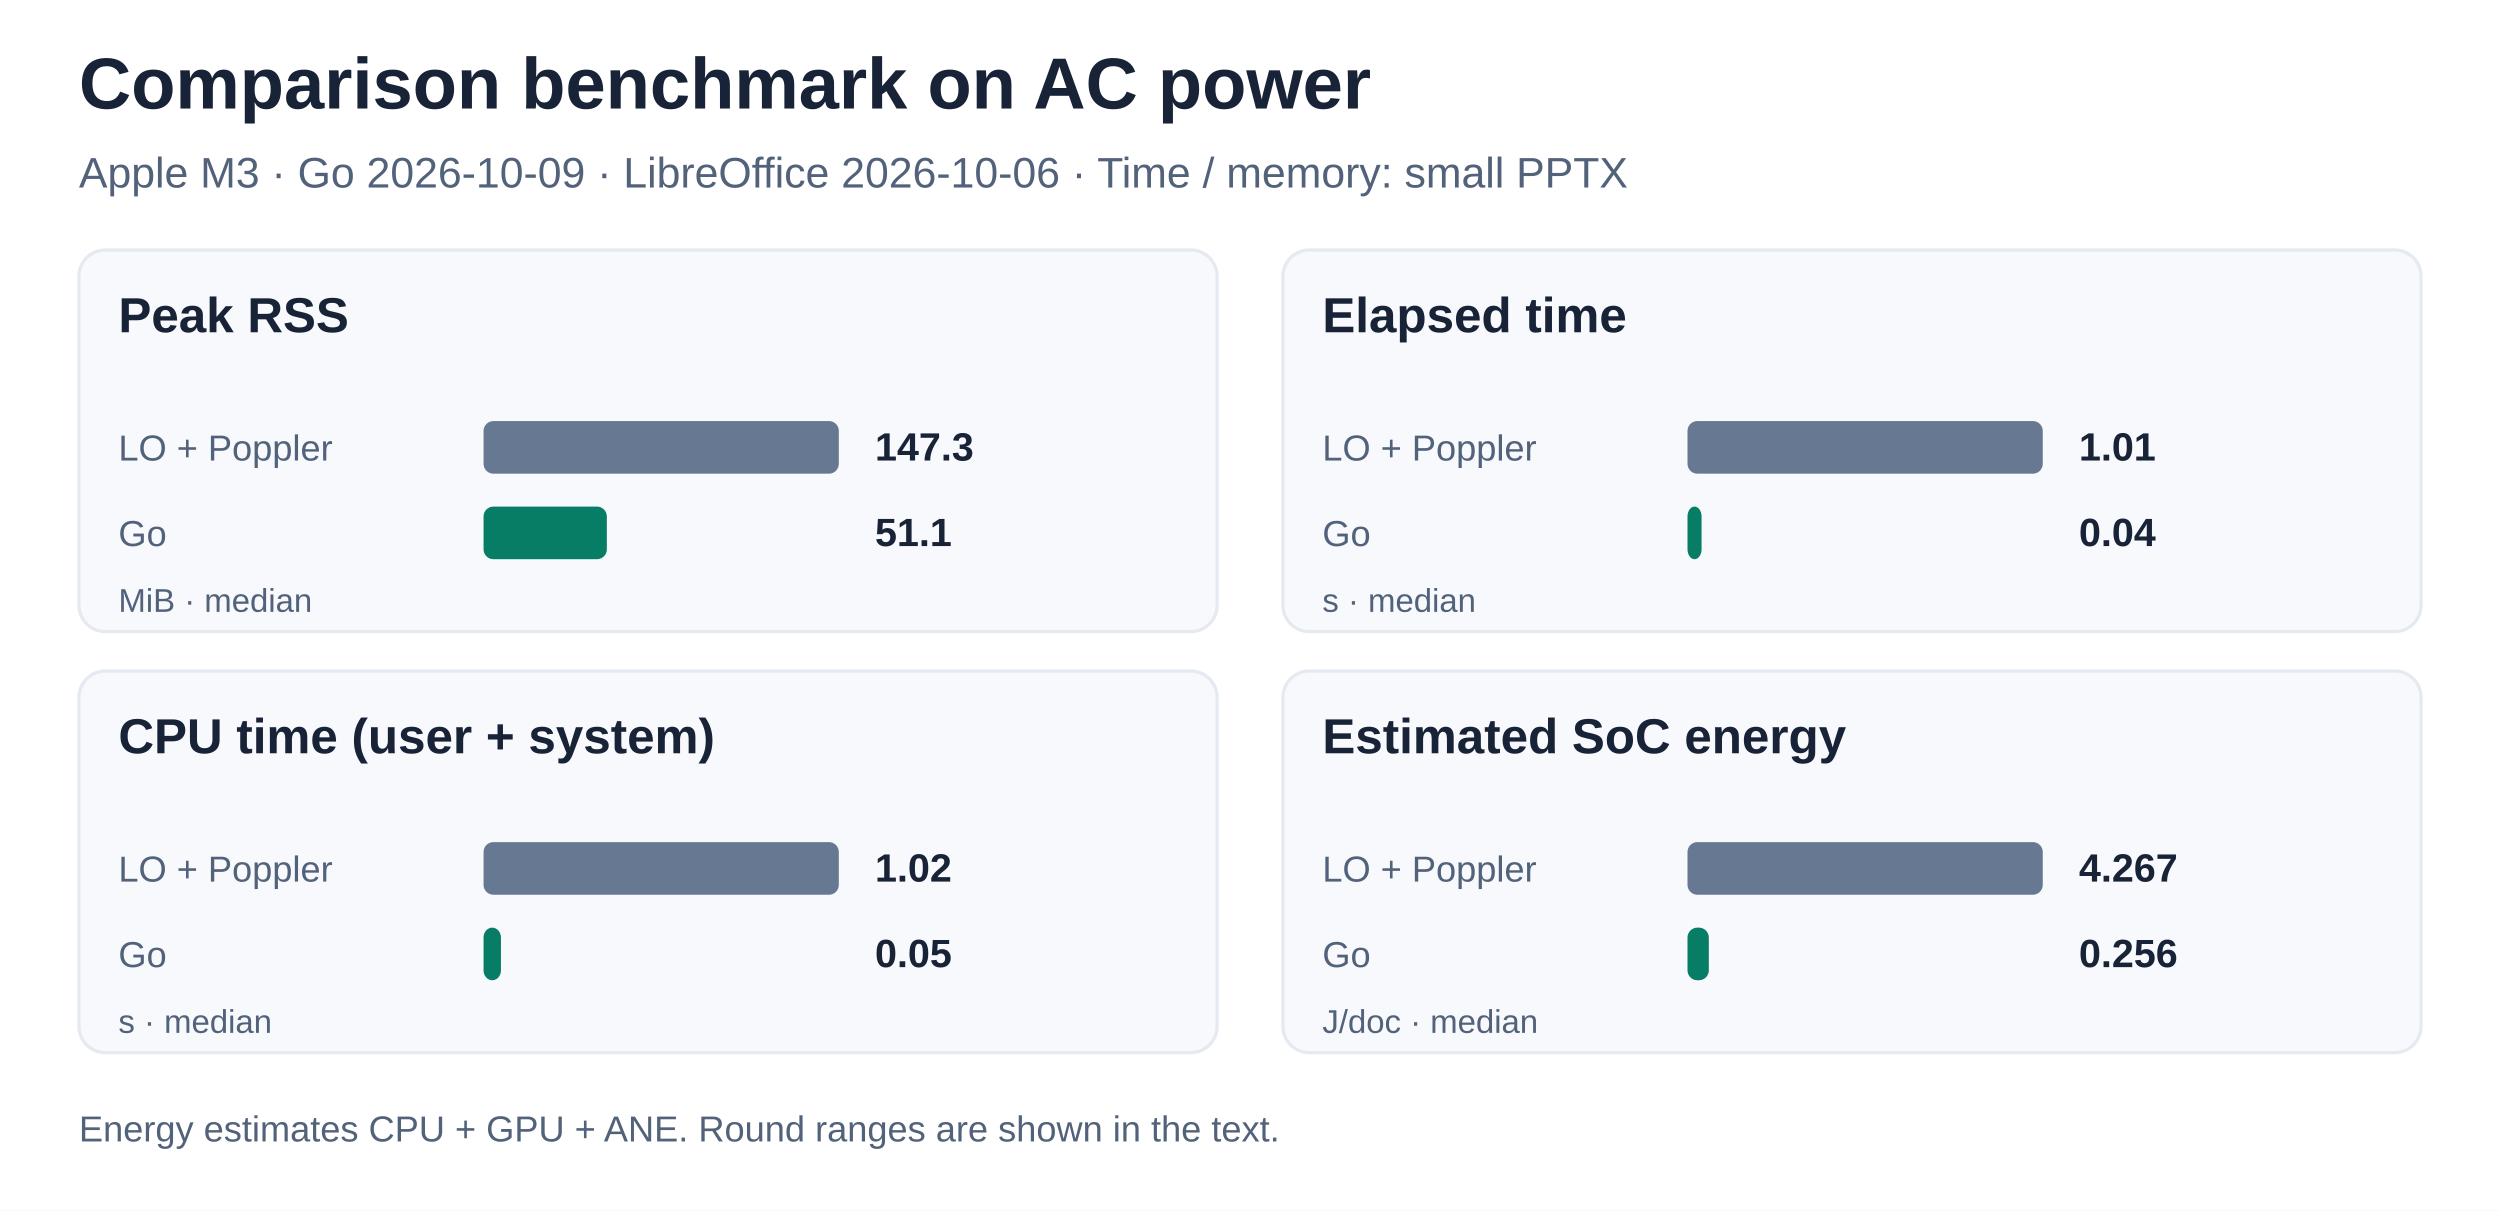
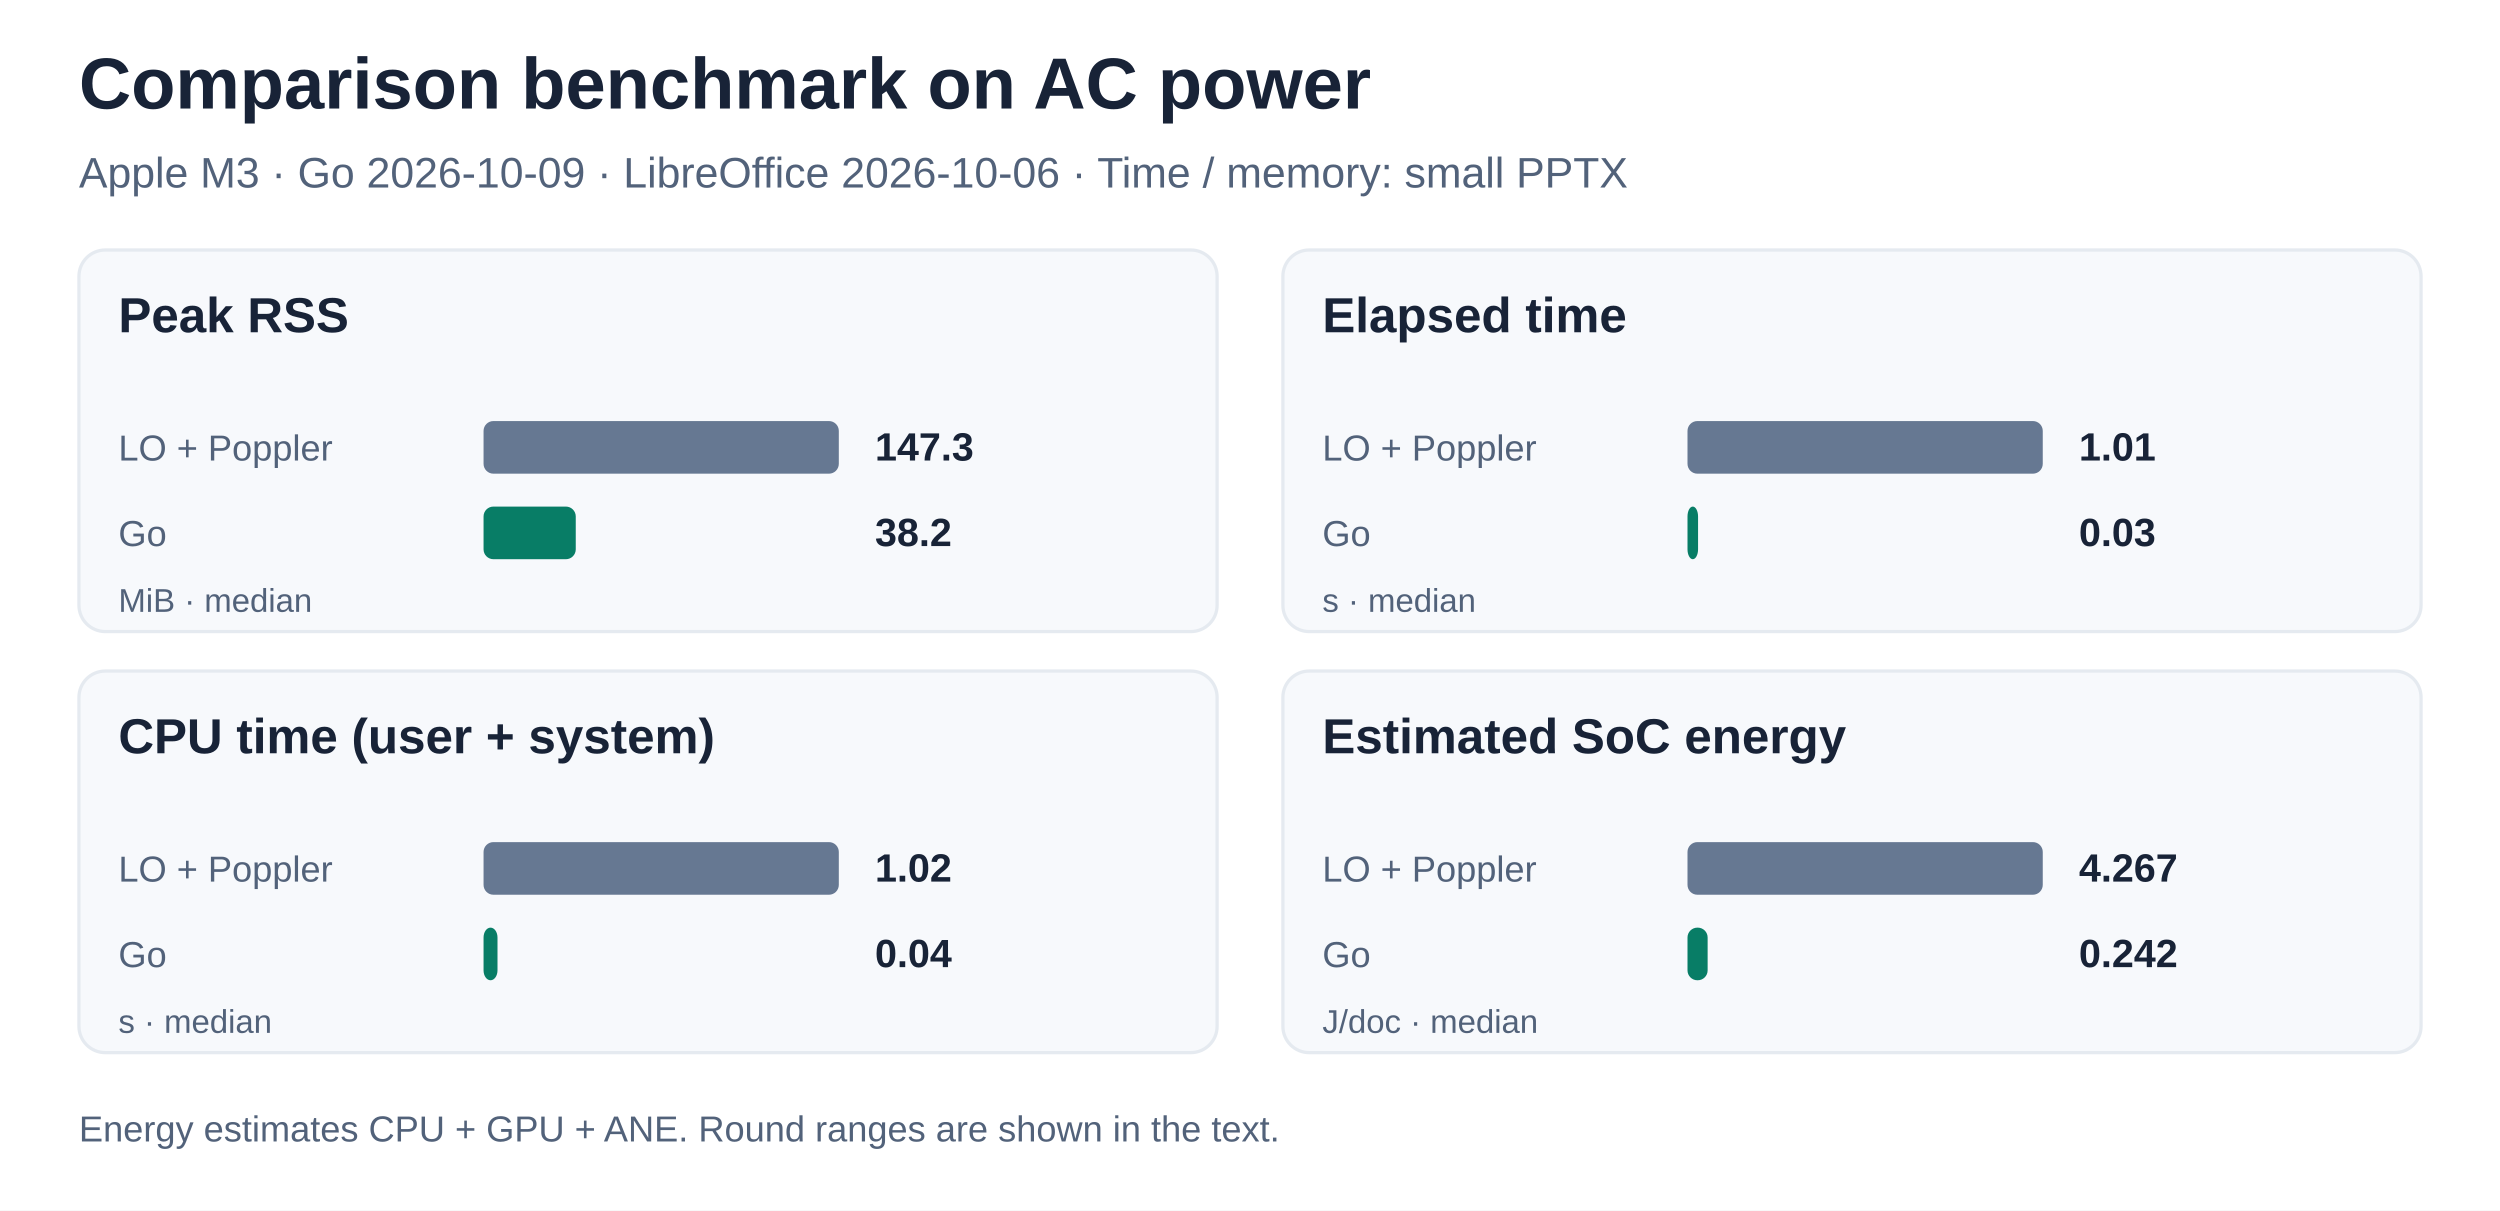
<svg xmlns="http://www.w3.org/2000/svg" width="760" height="368" viewBox="0 0 760 368" role="img" aria-labelledby="title description">
  <rect width="760" height="368" fill="#fff" />
  <g font-family="-apple-system, BlinkMacSystemFont, Arial, sans-serif">
    <text x="24" y="33" font-size="22" font-weight="700" fill="#182337">Comparison benchmark on AC power</text>
    <text x="24" y="57" font-size="13" font-weight="400" fill="#52627a">Apple M3 · Go 2026-10-09 · LibreOffice 2026-10-06 · Time / memory: small PPTX</text>
    <rect x="24" y="76" width="346" height="116" rx="8" fill="#f7f9fc" stroke="#e5eaf0" />
    <text x="36" y="101" font-size="15" font-weight="700" fill="#182337">Peak RSS</text>
    <text x="36" y="140" font-size="11" font-weight="400" fill="#52627a">LO + Poppler</text>
    <rect x="147" y="128" width="108.00" height="16" rx="3" fill="#667892" />
    <text x="266" y="140" font-size="12" font-weight="600" fill="#182337">147.3</text>
    <text x="36" y="166" font-size="11" font-weight="400" fill="#52627a">Go</text>
-     <rect x="147" y="154" width="37.48" height="16" rx="3" fill="#087d66" />
-     <text x="266" y="166" font-size="12" font-weight="600" fill="#182337">51.1</text>
+     <rect x="147" y="154" width="28.03" height="16" rx="3" fill="#087d66" />
+     <text x="266" y="166" font-size="12" font-weight="600" fill="#182337">38.2</text>
    <text x="36" y="186" font-size="10" font-weight="400" fill="#52627a">MiB · median</text>
    <rect x="390" y="76" width="346" height="116" rx="8" fill="#f7f9fc" stroke="#e5eaf0" />
    <text x="402" y="101" font-size="15" font-weight="700" fill="#182337">Elapsed time</text>
    <text x="402" y="140" font-size="11" font-weight="400" fill="#52627a">LO + Poppler</text>
    <rect x="513" y="128" width="108.00" height="16" rx="3" fill="#667892" />
    <text x="632" y="140" font-size="12" font-weight="600" fill="#182337">1.01</text>
    <text x="402" y="166" font-size="11" font-weight="400" fill="#52627a">Go</text>
-     <rect x="513" y="154" width="4.28" height="16" rx="3" fill="#087d66" />
-     <text x="632" y="166" font-size="12" font-weight="600" fill="#182337">0.04</text>
+     <rect x="513" y="154" width="3.21" height="16" rx="3" fill="#087d66" />
+     <text x="632" y="166" font-size="12" font-weight="600" fill="#182337">0.03</text>
    <text x="402" y="186" font-size="10" font-weight="400" fill="#52627a">s · median</text>
    <rect x="24" y="204" width="346" height="116" rx="8" fill="#f7f9fc" stroke="#e5eaf0" />
    <text x="36" y="229" font-size="15" font-weight="700" fill="#182337">CPU time (user + system)</text>
    <text x="36" y="268" font-size="11" font-weight="400" fill="#52627a">LO + Poppler</text>
    <rect x="147" y="256" width="108.00" height="16" rx="3" fill="#667892" />
    <text x="266" y="268" font-size="12" font-weight="600" fill="#182337">1.02</text>
    <text x="36" y="294" font-size="11" font-weight="400" fill="#52627a">Go</text>
-     <rect x="147" y="282" width="5.29" height="16" rx="3" fill="#087d66" />
-     <text x="266" y="294" font-size="12" font-weight="600" fill="#182337">0.05</text>
+     <rect x="147" y="282" width="4.24" height="16" rx="3" fill="#087d66" />
+     <text x="266" y="294" font-size="12" font-weight="600" fill="#182337">0.04</text>
    <text x="36" y="314" font-size="10" font-weight="400" fill="#52627a">s · median</text>
    <rect x="390" y="204" width="346" height="116" rx="8" fill="#f7f9fc" stroke="#e5eaf0" />
    <text x="402" y="229" font-size="15" font-weight="700" fill="#182337">Estimated SoC energy</text>
    <text x="402" y="268" font-size="11" font-weight="400" fill="#52627a">LO + Poppler</text>
    <rect x="513" y="256" width="108.00" height="16" rx="3" fill="#667892" />
    <text x="632" y="268" font-size="12" font-weight="600" fill="#182337">4.267</text>
    <text x="402" y="294" font-size="11" font-weight="400" fill="#52627a">Go</text>
-     <rect x="513" y="282" width="6.48" height="16" rx="3" fill="#087d66" />
-     <text x="632" y="294" font-size="12" font-weight="600" fill="#182337">0.256</text>
+     <rect x="513" y="282" width="6.12" height="16" rx="3" fill="#087d66" />
+     <text x="632" y="294" font-size="12" font-weight="600" fill="#182337">0.242</text>
    <text x="402" y="314" font-size="10" font-weight="400" fill="#52627a">J/doc · median</text>
    <text x="24" y="347" font-size="11" font-weight="400" fill="#52627a">Energy estimates CPU + GPU + ANE. Round ranges are shown in the text.</text>
  </g>
</svg>
